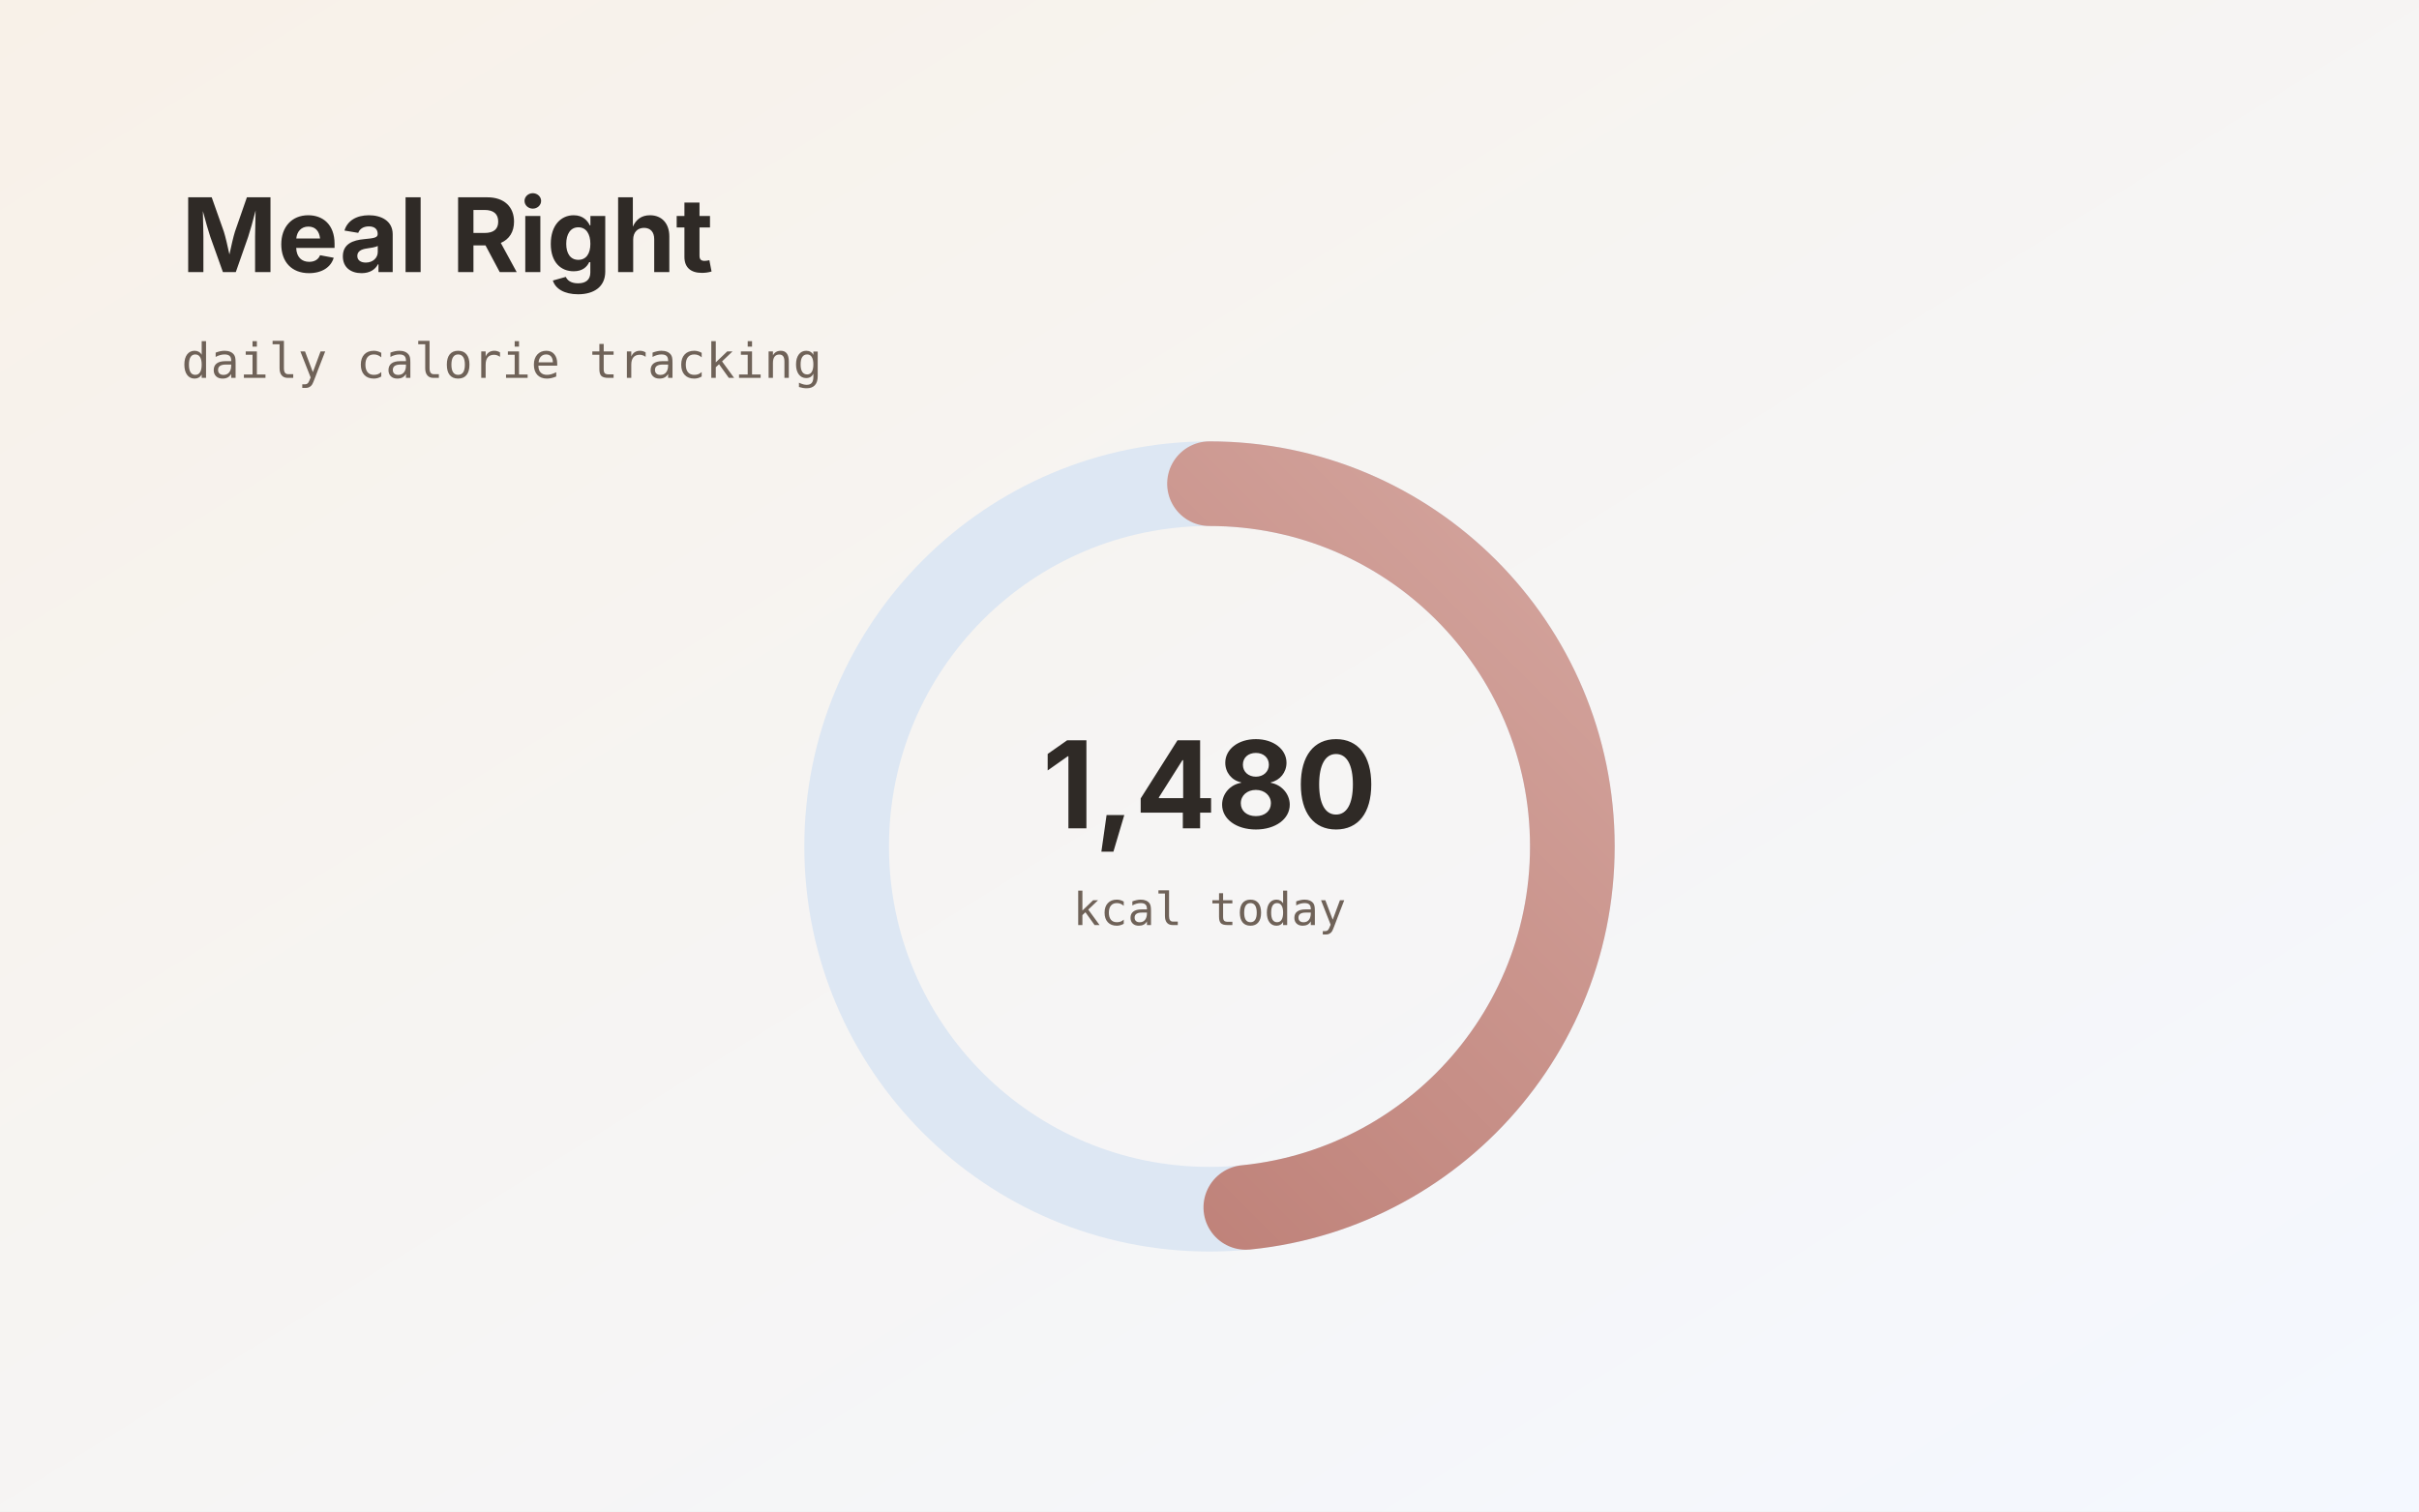
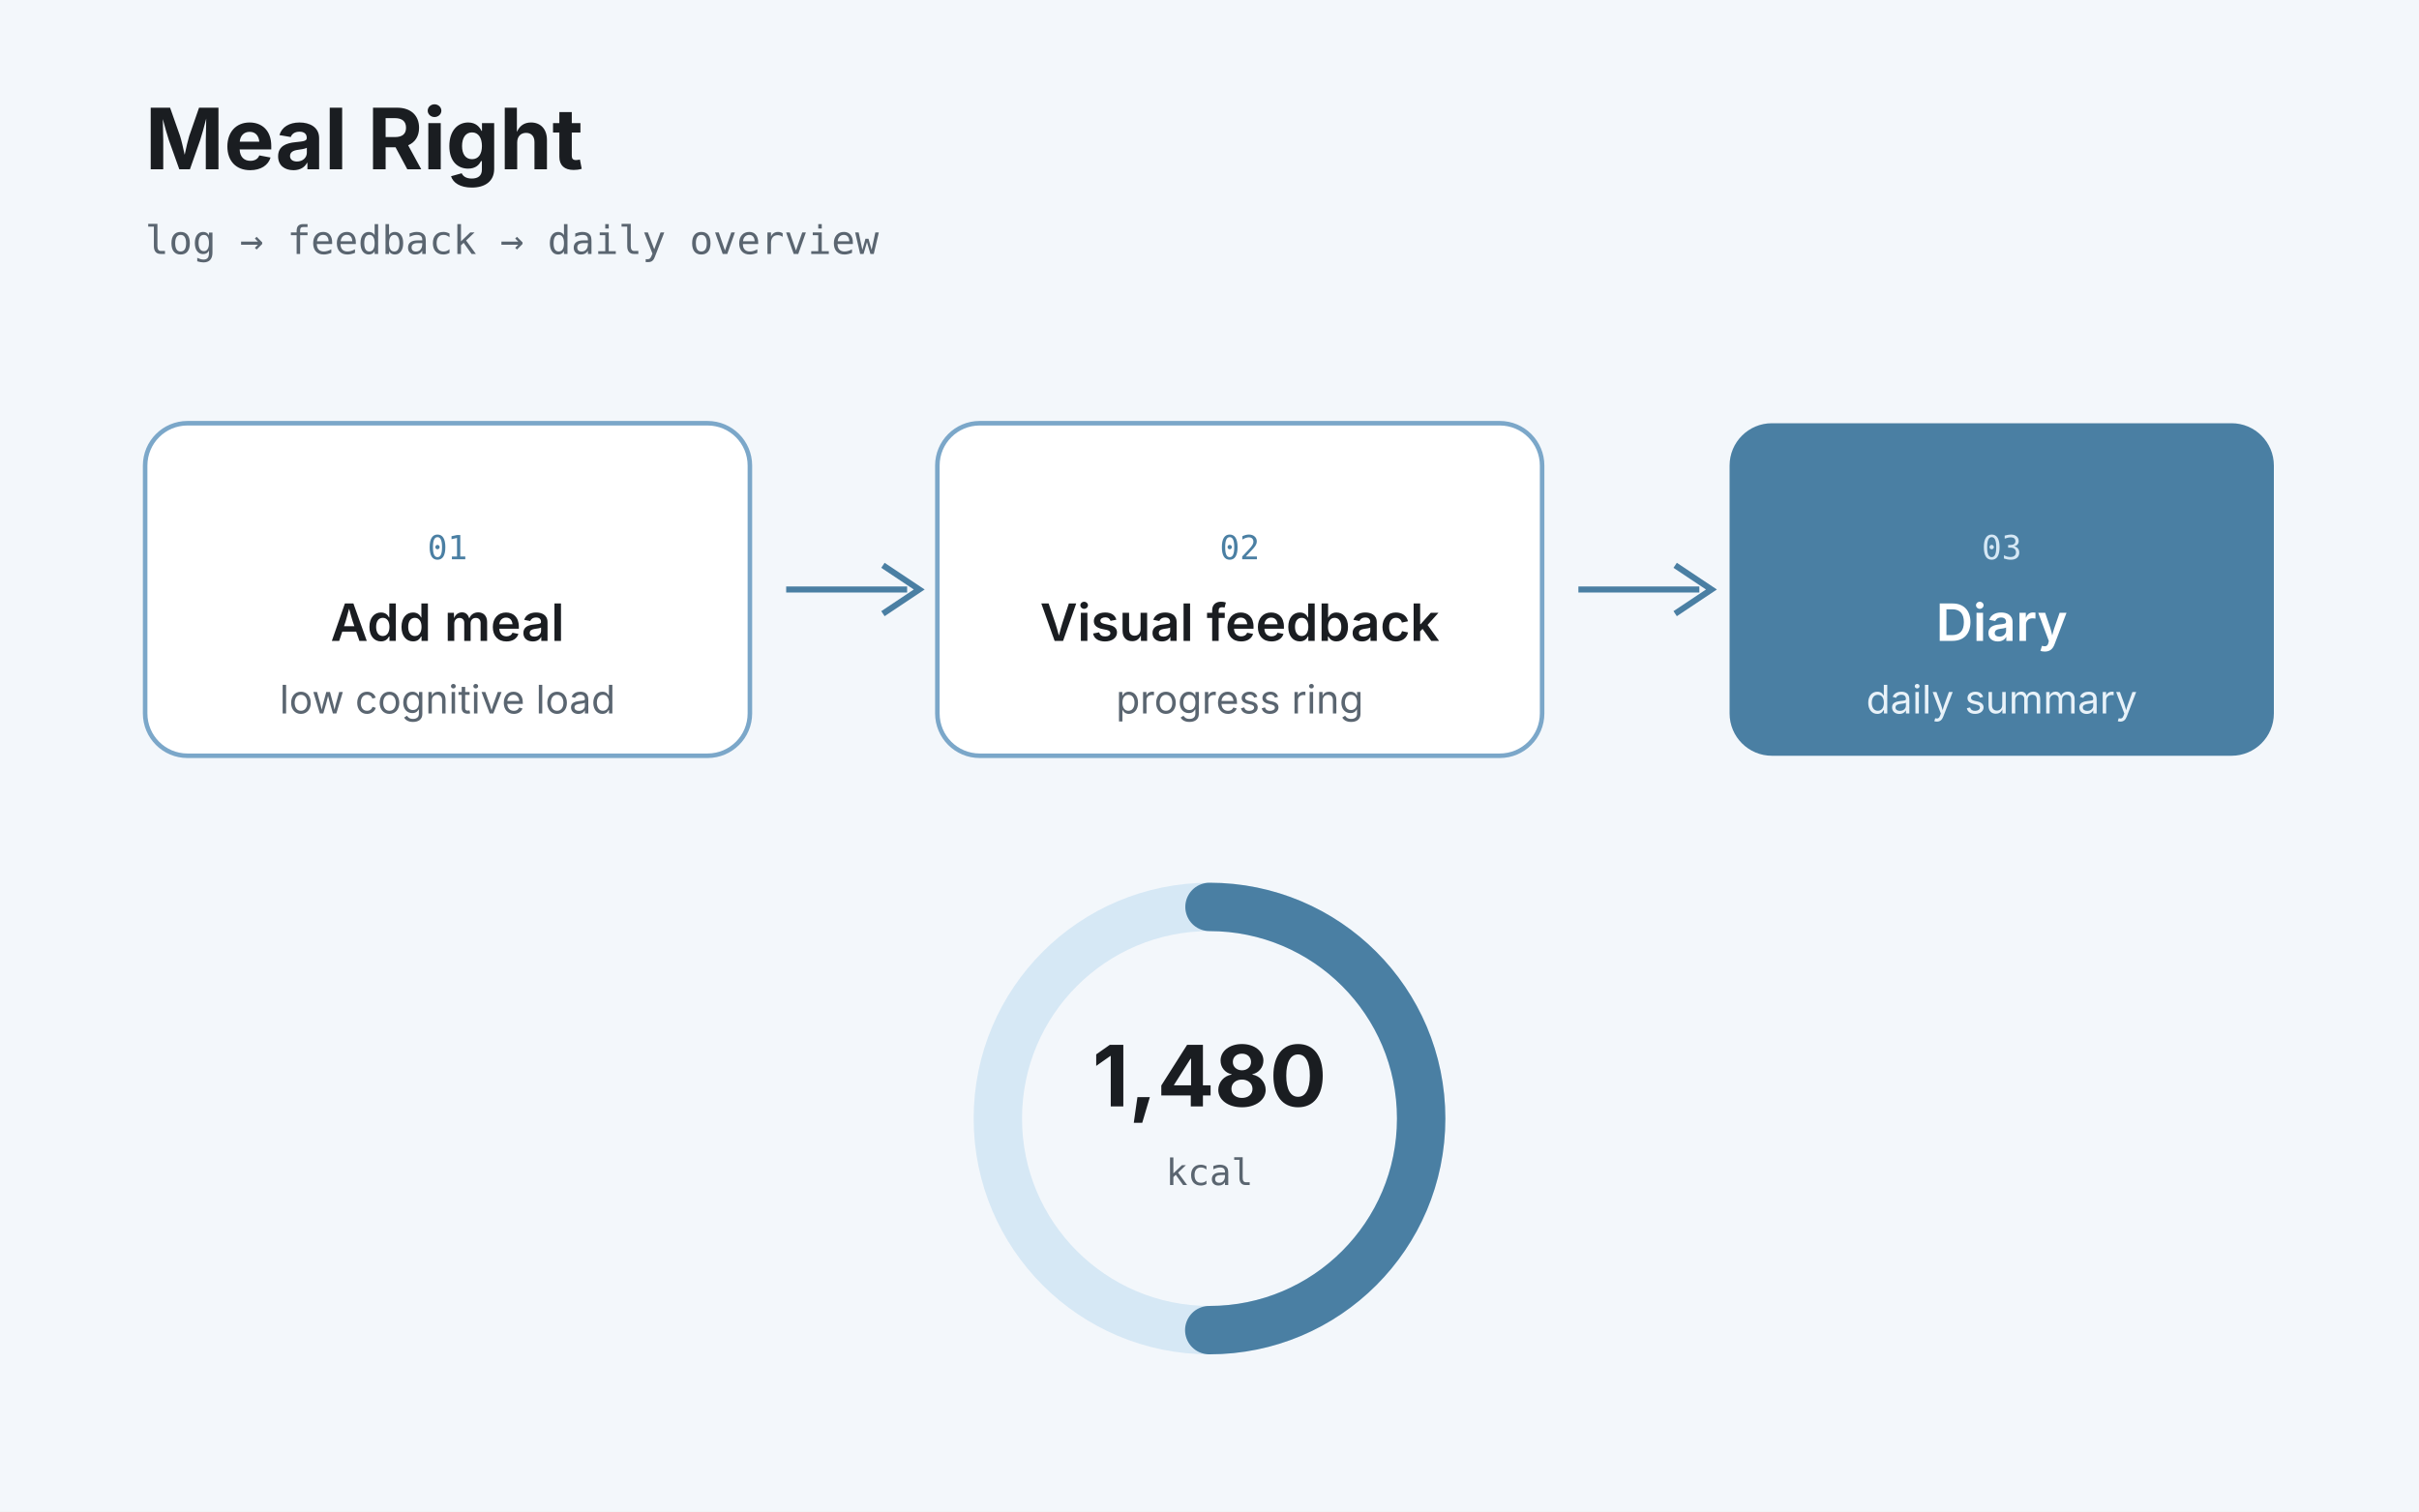
- <svg xmlns="http://www.w3.org/2000/svg" viewBox="0 0 800 500" width="800" height="500" role="img" aria-label="Meal Right placeholder">
-   <defs>
-     <linearGradient id="bg" x1="0" y1="0" x2="1" y2="1">
-       <stop offset="0" stop-color="#F8F1E8" />
-       <stop offset="1" stop-color="#F4F8FF" />
-     </linearGradient>
-     <linearGradient id="ac" x1="0" y1="0" x2="1" y2="1">
-       <stop offset="0" stop-color="#B9786F" />
-       <stop offset="1" stop-color="#D4A59E" />
-     </linearGradient>
-   </defs>
-   <rect width="800" height="500" fill="url(#bg)" />
-   <g transform="translate(400,280)">
-     <circle r="120" fill="none" stroke="#DDE7F3" stroke-width="28" />
-     <circle r="120" fill="none" stroke="url(#ac)" stroke-width="28" stroke-linecap="round" stroke-dasharray="565" stroke-dashoffset="200" transform="rotate(-90)" />
-     <text text-anchor="middle" y="-6" font-family="Inter, sans-serif" font-size="40" font-weight="700" fill="#2F2A26">1,480</text>
-     <text text-anchor="middle" y="26" font-family="IBM Plex Mono, monospace" font-size="15" fill="#6F6258">kcal today</text>
+ <svg xmlns="http://www.w3.org/2000/svg" viewBox="0 0 800 500" width="800" height="500" role="img" aria-label="Meal Right flow">
+   <rect width="800" height="500" fill="#F3F7FB" />
+   <text x="48" y="56" font-family="Inter, sans-serif" font-size="28" font-weight="700" fill="#1A1D21">Meal Right</text>
+   <text x="48" y="84" font-family="IBM Plex Mono, monospace" font-size="13" fill="#5A6570">log → feedback → daily overview</text>
+   <rect x="48" y="140" width="200" height="110" rx="14" fill="#FFFFFF" stroke="#7BA7C9" stroke-width="1.5" />
+   <text x="148" y="185" text-anchor="middle" font-family="IBM Plex Mono, monospace" font-size="11" fill="#4A7FA3">01</text>
+   <text x="148" y="212" text-anchor="middle" font-family="Inter, sans-serif" font-size="17" font-weight="600" fill="#1A1D21">Add meal</text>
+   <text x="148" y="236" text-anchor="middle" font-family="Inter, sans-serif" font-size="13" fill="#5A6570">low cognitive load</text>
+   <path d="M260 195 H300" stroke="#4A7FA3" stroke-width="2" />
+   <path d="M292 187 L304 195 L292 203" fill="none" stroke="#4A7FA3" stroke-width="2" />
+   <rect x="310" y="140" width="200" height="110" rx="14" fill="#FFFFFF" stroke="#7BA7C9" stroke-width="1.5" />
+   <text x="410" y="185" text-anchor="middle" font-family="IBM Plex Mono, monospace" font-size="11" fill="#4A7FA3">02</text>
+   <text x="410" y="212" text-anchor="middle" font-family="Inter, sans-serif" font-size="17" font-weight="600" fill="#1A1D21">Visual feedback</text>
+   <text x="410" y="236" text-anchor="middle" font-family="Inter, sans-serif" font-size="13" fill="#5A6570">progress ring</text>
+   <path d="M522 195 H562" stroke="#4A7FA3" stroke-width="2" />
+   <path d="M554 187 L566 195 L554 203" fill="none" stroke="#4A7FA3" stroke-width="2" />
+   <rect x="572" y="140" width="180" height="110" rx="14" fill="#4A7FA3" />
+   <text x="662" y="185" text-anchor="middle" font-family="IBM Plex Mono, monospace" font-size="11" fill="#D6E8F5">03</text>
+   <text x="662" y="212" text-anchor="middle" font-family="Inter, sans-serif" font-size="17" font-weight="600" fill="#FFFFFF">Diary</text>
+   <text x="662" y="236" text-anchor="middle" font-family="Inter, sans-serif" font-size="13" fill="#E8F2F9">daily summary</text>
+   <g transform="translate(400,370)">
+     <circle r="70" fill="none" stroke="#D6E8F5" stroke-width="16" />
+     <circle r="70" fill="none" stroke="#4A7FA3" stroke-width="16" stroke-linecap="round" stroke-dasharray="330" stroke-dashoffset="110" transform="rotate(-90)" />
+     <text text-anchor="middle" y="-4" font-family="Inter, sans-serif" font-size="28" font-weight="700" fill="#1A1D21">1,480</text>
+     <text text-anchor="middle" y="22" font-family="IBM Plex Mono, monospace" font-size="12" fill="#5A6570">kcal</text>
  </g>
-   <text x="60" y="90" font-family="Inter, sans-serif" font-size="34" font-weight="700" fill="#2F2A26">Meal Right</text>
-   <text x="60" y="125" font-family="IBM Plex Mono, monospace" font-size="16" fill="#6F6258">daily calorie tracking</text>
</svg>
